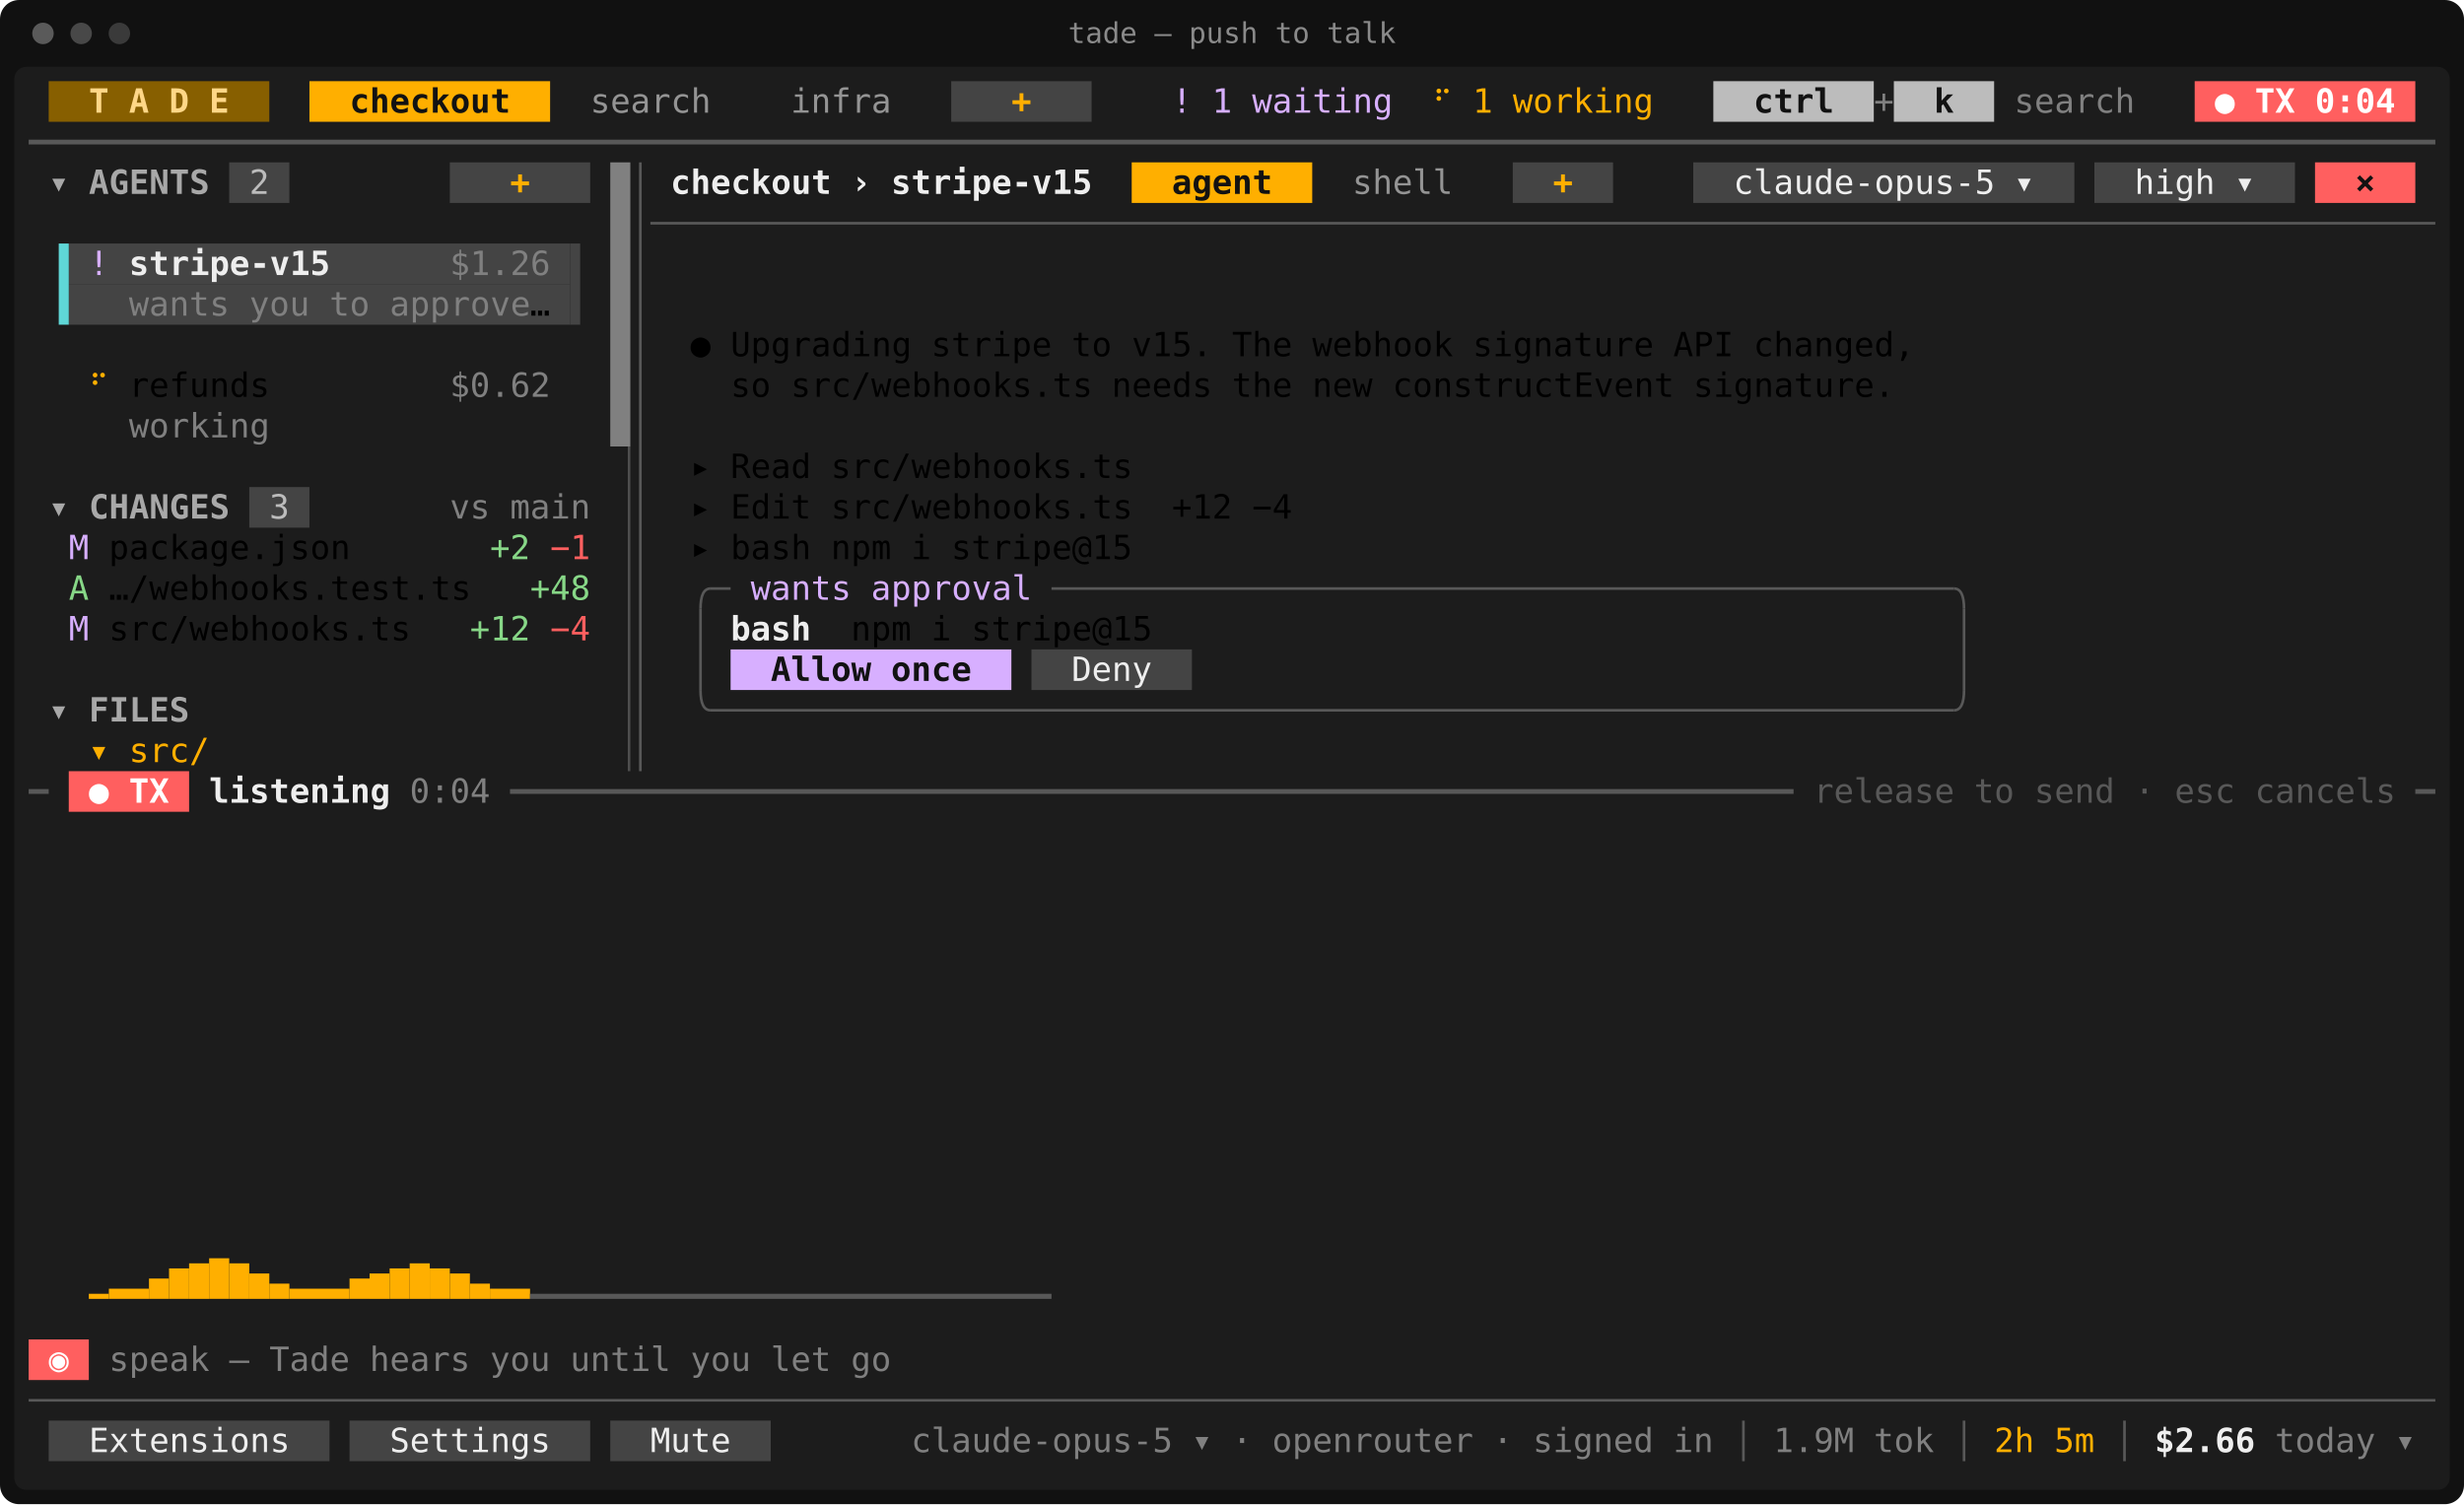
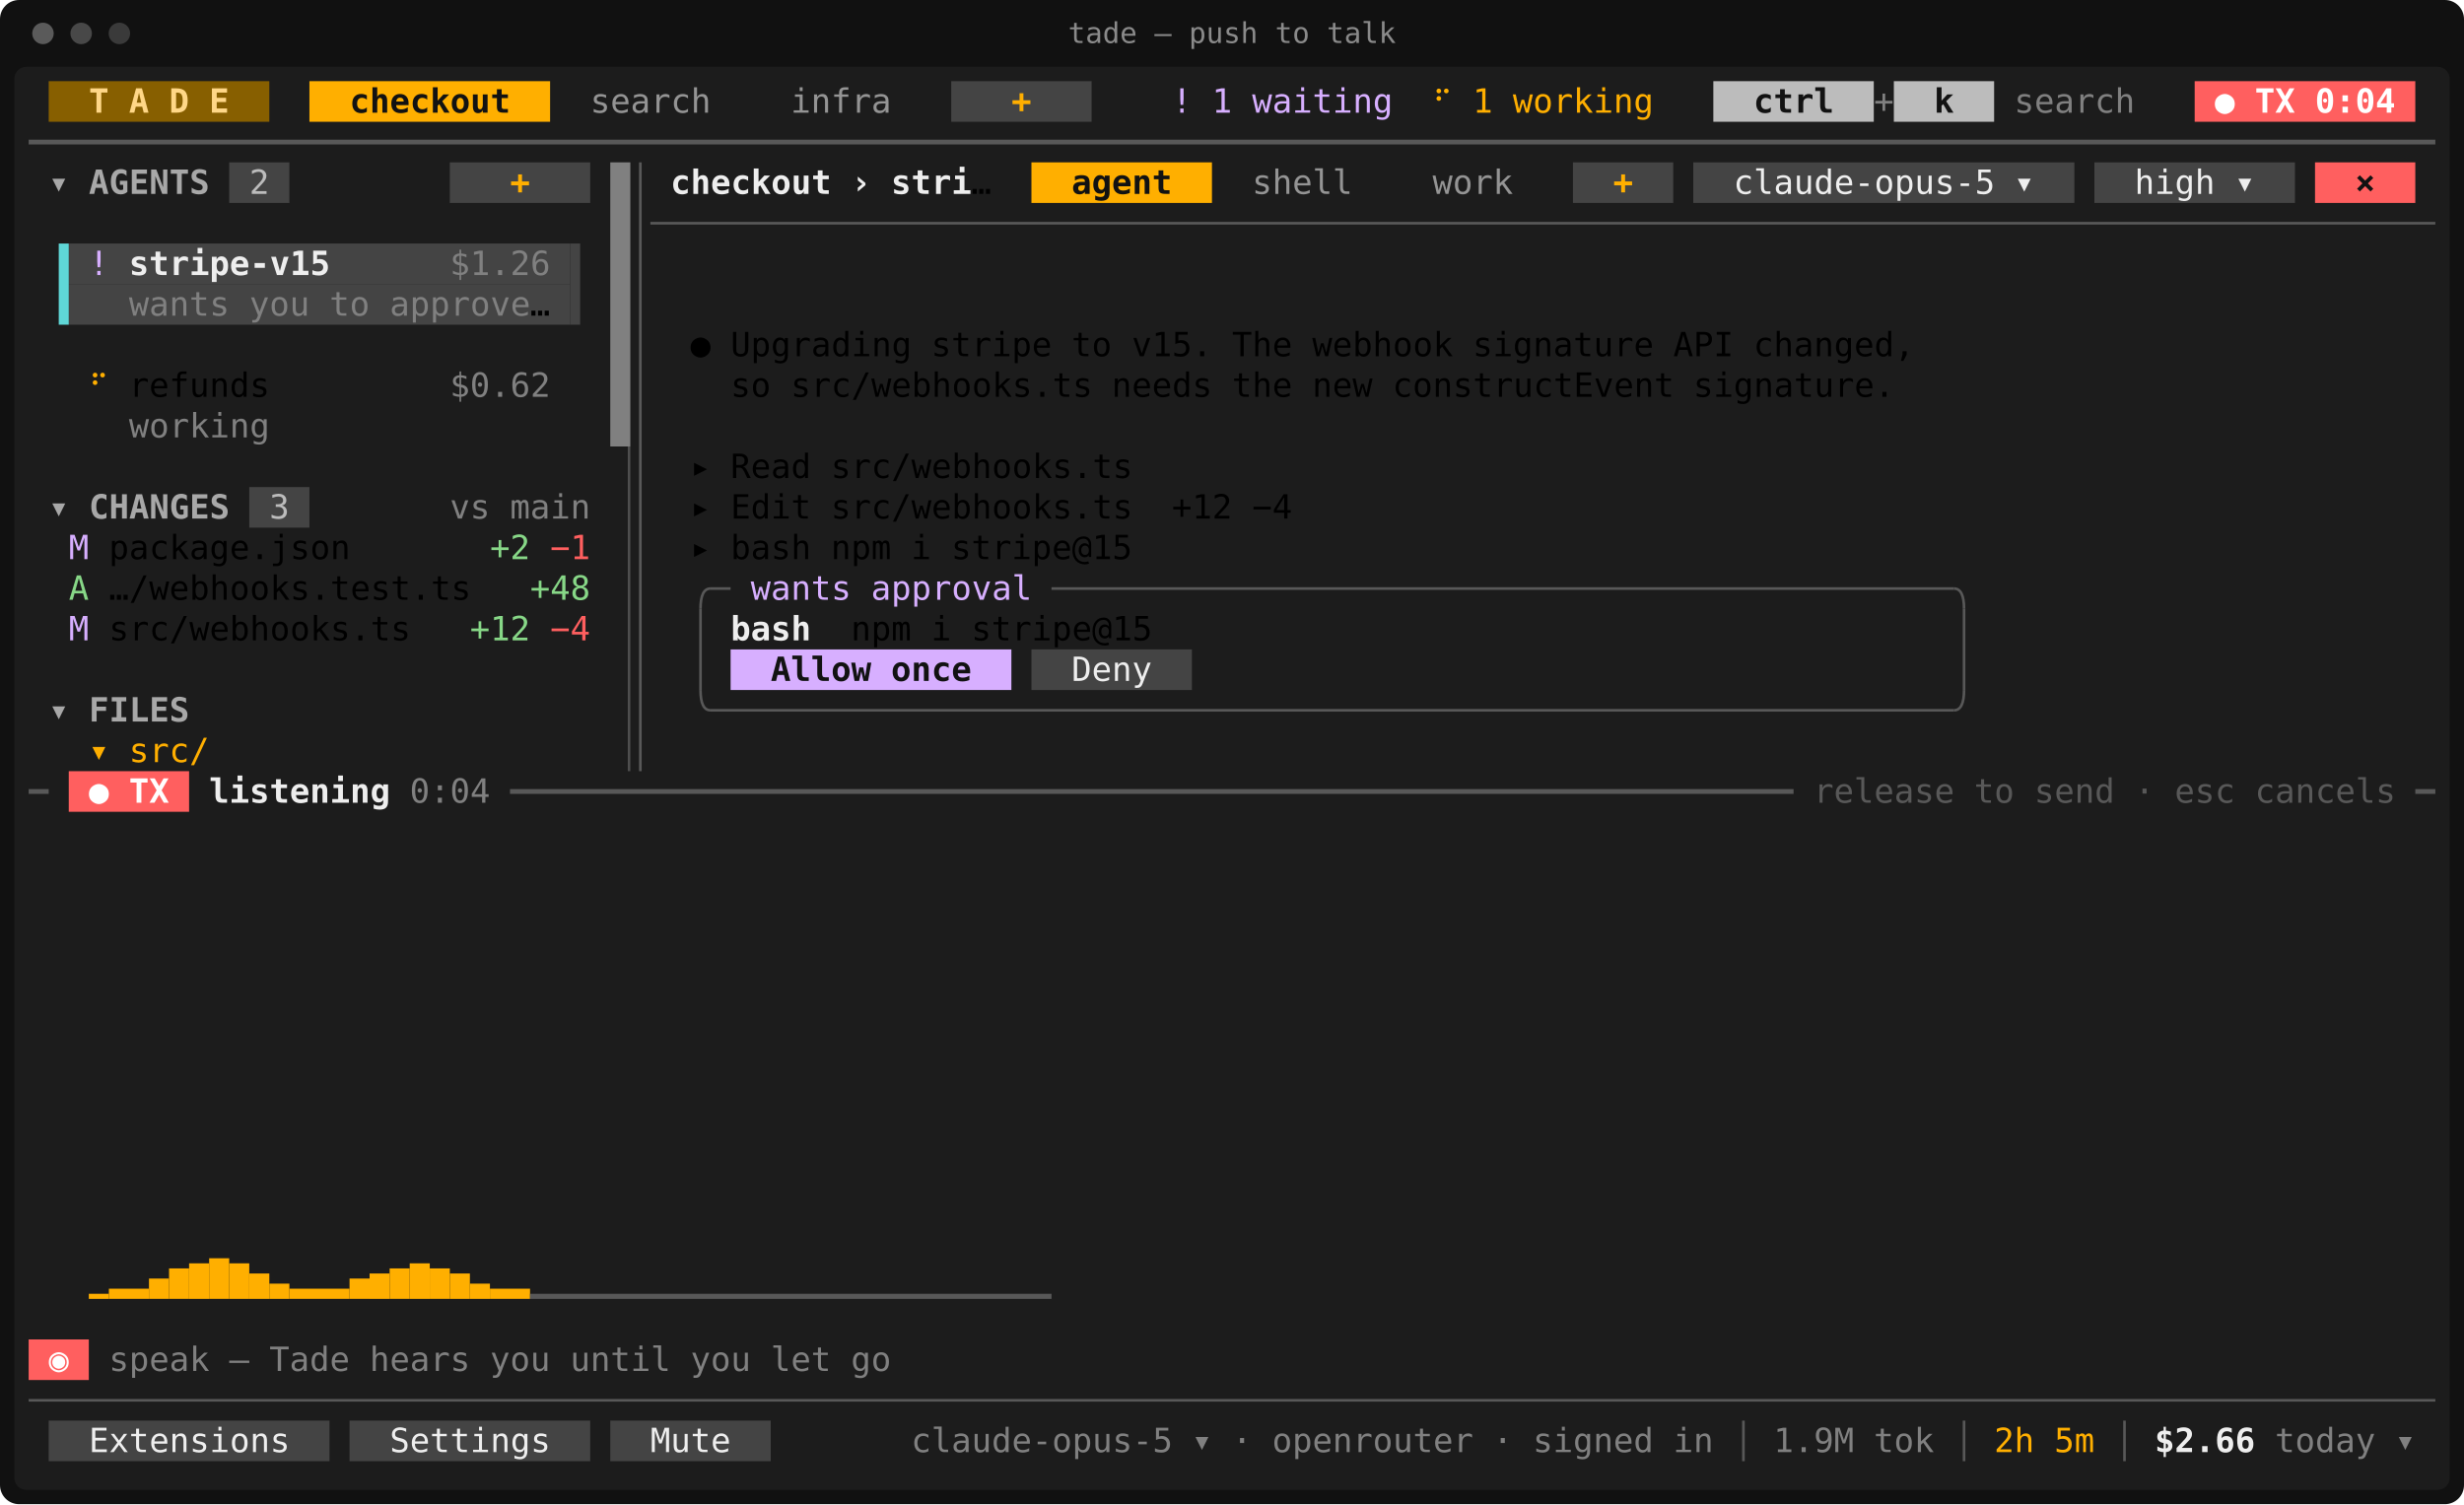
<svg xmlns="http://www.w3.org/2000/svg" viewBox="0 0 1032 630" width="1032" height="630" font-family="ui-monospace,SFMono-Regular,Menlo,Consolas,'DejaVu Sans Mono','Liberation Mono',monospace" font-size="14" role="img" aria-label="tade — push to talk">
  <rect width="1032" height="630" rx="8" fill="#111111" />
  <rect x="6" y="28" width="1020" height="596" rx="5" fill="#1c1c1c" />
  <circle cx="18" cy="14" r="4.5" fill="#5a5a5a" />
  <circle cx="34" cy="14" r="4.5" fill="#484848" />
  <circle cx="50" cy="14" r="4.5" fill="#3a3a3a" />
  <text x="516" y="18" fill="#8a8a8a" font-size="12" text-anchor="middle">tade — push to talk</text>
  <rect x="20.4" y="34" width="92.4" height="17" fill="rgb(135,95,0)" />
  <rect x="129.6" y="34" width="100.8" height="17" fill="rgb(255,175,0)" />
  <rect x="398.4" y="34" width="58.8" height="17" fill="rgb(68,68,68)" />
  <rect x="717.6" y="34" width="67.2" height="17" fill="rgb(188,188,188)" />
  <rect x="793.2" y="34" width="42" height="17" fill="rgb(188,188,188)" />
  <rect x="919.2" y="34" width="92.4" height="17" fill="rgb(255,95,95)" />
  <rect x="96" y="68" width="25.2" height="17" fill="rgb(68,68,68)" />
  <rect x="188.4" y="68" width="58.8" height="17" fill="rgb(68,68,68)" />
-   <rect x="474" y="68" width="75.6" height="17" fill="rgb(255,175,0)" />
-   <rect x="633.6" y="68" width="42" height="17" fill="rgb(68,68,68)" />
+   <rect x="432" y="68" width="75.6" height="17" fill="rgb(255,175,0)" />
+   <rect x="658.8" y="68" width="42" height="17" fill="rgb(68,68,68)" />
  <rect x="709.2" y="68" width="159.6" height="17" fill="rgb(68,68,68)" />
  <rect x="877.2" y="68" width="84" height="17" fill="rgb(68,68,68)" />
  <rect x="969.6" y="68" width="42" height="17" fill="rgb(255,95,95)" />
  <rect x="28.8" y="102" width="210" height="17" fill="rgb(68,68,68)" />
  <rect x="28.8" y="119" width="210" height="17" fill="rgb(68,68,68)" />
  <rect x="104.4" y="204" width="25.2" height="17" fill="rgb(68,68,68)" />
  <rect x="306" y="272" width="117.6" height="17" fill="rgb(215,175,255)" />
  <rect x="432" y="272" width="67.2" height="17" fill="rgb(68,68,68)" />
  <rect x="28.8" y="323" width="50.4" height="17" fill="rgb(255,95,95)" />
  <rect x="12" y="561" width="25.2" height="17" fill="rgb(255,95,95)" />
  <rect x="20.4" y="595" width="117.6" height="17" fill="rgb(68,68,68)" />
  <rect x="146.4" y="595" width="100.8" height="17" fill="rgb(68,68,68)" />
  <rect x="255.6" y="595" width="67.2" height="17" fill="rgb(68,68,68)" />
  <rect x="255.6" y="68" width="8.4" height="119" fill="rgb(128,128,128)" />
  <rect x="24.6" y="102" width="4.2" height="34" fill="rgb(95,215,215)" />
  <rect x="238.8" y="102" width="4.2" height="34" fill="rgb(68,68,68)" />
  <rect x="262.95" y="187" width="1.05" height="136" fill="rgb(78,78,78)" />
  <rect x="37.2" y="541.88" width="8.4" height="2.13" fill="rgb(255,175,0)" />
  <rect x="45.6" y="539.75" width="16.8" height="4.25" fill="rgb(255,175,0)" />
  <rect x="62.4" y="535.5" width="8.4" height="8.5" fill="rgb(255,175,0)" />
  <rect x="70.8" y="531.25" width="8.4" height="12.75" fill="rgb(255,175,0)" />
  <rect x="79.2" y="529.13" width="8.4" height="14.88" fill="rgb(255,175,0)" />
  <rect x="87.6" y="527" width="8.4" height="17" fill="rgb(255,175,0)" />
  <rect x="96" y="529.13" width="8.4" height="14.88" fill="rgb(255,175,0)" />
  <rect x="104.4" y="533.38" width="8.4" height="10.63" fill="rgb(255,175,0)" />
  <rect x="112.8" y="537.63" width="8.4" height="6.38" fill="rgb(255,175,0)" />
  <rect x="121.2" y="539.75" width="25.2" height="4.25" fill="rgb(255,175,0)" />
  <rect x="146.4" y="535.5" width="8.4" height="8.5" fill="rgb(255,175,0)" />
  <rect x="154.8" y="533.38" width="8.4" height="10.63" fill="rgb(255,175,0)" />
  <rect x="163.2" y="531.25" width="8.4" height="12.75" fill="rgb(255,175,0)" />
  <rect x="171.6" y="529.13" width="8.4" height="14.88" fill="rgb(255,175,0)" />
  <rect x="180" y="531.25" width="8.4" height="12.75" fill="rgb(255,175,0)" />
  <rect x="188.4" y="533.38" width="8.4" height="10.63" fill="rgb(255,175,0)" />
  <rect x="196.8" y="537.63" width="8.4" height="6.38" fill="rgb(255,175,0)" />
  <rect x="205.2" y="539.75" width="16.8" height="4.25" fill="rgb(255,175,0)" />
  <rect x="222" y="541.88" width="218.4" height="2.13" fill="rgb(88,88,88)" />
  <line x1="12" y1="59.5" x2="1020" y2="59.5" stroke="rgb(88,88,88)" stroke-width="2" />
  <line x1="268.2" y1="68" x2="268.2" y2="323" stroke="rgb(88,88,88)" stroke-width="1.1" />
  <line x1="272.4" y1="93.5" x2="1020" y2="93.5" stroke="rgb(88,88,88)" stroke-width="1.1" />
  <path d="M293.4 255Q293.4 246.5 297.6 246.5" fill="none" stroke="rgb(88,88,88)" stroke-width="1.1" />
  <line x1="297.6" y1="246.5" x2="306" y2="246.5" stroke="rgb(88,88,88)" stroke-width="1.1" />
  <line x1="440.4" y1="246.5" x2="818.4" y2="246.5" stroke="rgb(88,88,88)" stroke-width="1.1" />
  <path d="M822.6 255Q822.6 246.5 818.4 246.5" fill="none" stroke="rgb(88,88,88)" stroke-width="1.1" />
  <line x1="293.4" y1="255" x2="293.4" y2="289" stroke="rgb(88,88,88)" stroke-width="1.1" />
  <line x1="822.6" y1="255" x2="822.6" y2="289" stroke="rgb(88,88,88)" stroke-width="1.1" />
  <path d="M293.4 289Q293.4 297.5 297.6 297.5" fill="none" stroke="rgb(88,88,88)" stroke-width="1.1" />
  <line x1="297.6" y1="297.5" x2="818.4" y2="297.5" stroke="rgb(88,88,88)" stroke-width="1.1" />
  <path d="M822.6 289Q822.6 297.5 818.4 297.5" fill="none" stroke="rgb(88,88,88)" stroke-width="1.1" />
  <line x1="12" y1="331.5" x2="20.4" y2="331.5" stroke="rgb(88,88,88)" stroke-width="2" />
  <line x1="213.6" y1="331.5" x2="751.2" y2="331.5" stroke="rgb(88,88,88)" stroke-width="2" />
  <line x1="1011.6" y1="331.5" x2="1020" y2="331.5" stroke="rgb(88,88,88)" stroke-width="2" />
  <line x1="12" y1="586.5" x2="1020" y2="586.5" stroke="rgb(88,88,88)" stroke-width="1.1" />
  <line x1="730.2" y1="595" x2="730.2" y2="612" stroke="rgb(88,88,88)" stroke-width="1.1" />
  <line x1="822.6" y1="595" x2="822.6" y2="612" stroke="rgb(88,88,88)" stroke-width="1.1" />
  <line x1="889.8" y1="595" x2="889.8" y2="612" stroke="rgb(88,88,88)" stroke-width="1.1" />
  <text x="37.2" y="47.2" textLength="8.4" lengthAdjust="spacingAndGlyphs" fill="rgb(255,215,135)" font-weight="700">T</text>
  <text x="54" y="47.2" textLength="8.4" lengthAdjust="spacingAndGlyphs" fill="rgb(255,215,135)" font-weight="700">A</text>
  <text x="70.8" y="47.2" textLength="8.4" lengthAdjust="spacingAndGlyphs" fill="rgb(255,215,135)" font-weight="700">D</text>
  <text x="87.6" y="47.2" textLength="8.4" lengthAdjust="spacingAndGlyphs" fill="rgb(255,215,135)" font-weight="700">E</text>
  <text x="146.4" y="47.2" textLength="67.2" lengthAdjust="spacingAndGlyphs" fill="rgb(18,18,18)" font-weight="700">checkout</text>
  <text x="247.2" y="47.2" textLength="50.4" lengthAdjust="spacingAndGlyphs" fill="rgb(148,148,148)">search</text>
  <text x="331.2" y="47.2" textLength="42" lengthAdjust="spacingAndGlyphs" fill="rgb(148,148,148)">infra</text>
  <text x="423.6" y="47.2" textLength="8.4" lengthAdjust="spacingAndGlyphs" fill="rgb(255,175,0)" font-weight="700">+</text>
  <text x="490.8" y="47.2" textLength="8.4" lengthAdjust="spacingAndGlyphs" fill="rgb(215,175,255)">!</text>
  <text x="507.6" y="47.2" textLength="8.4" lengthAdjust="spacingAndGlyphs" fill="rgb(215,175,255)">1</text>
  <text x="524.4" y="47.2" textLength="58.8" lengthAdjust="spacingAndGlyphs" fill="rgb(215,175,255)">waiting</text>
  <text x="600" y="47.2" textLength="8.4" lengthAdjust="spacingAndGlyphs" fill="rgb(255,175,0)">⠋</text>
  <text x="616.8" y="47.2" textLength="8.4" lengthAdjust="spacingAndGlyphs" fill="rgb(255,175,0)">1</text>
  <text x="633.6" y="47.2" textLength="58.8" lengthAdjust="spacingAndGlyphs" fill="rgb(255,175,0)">working</text>
  <text x="734.4" y="47.2" textLength="33.6" lengthAdjust="spacingAndGlyphs" fill="rgb(18,18,18)" font-weight="700">ctrl</text>
  <text x="784.8" y="47.2" textLength="8.4" lengthAdjust="spacingAndGlyphs" fill="rgb(128,128,128)">+</text>
  <text x="810" y="47.2" textLength="8.4" lengthAdjust="spacingAndGlyphs" fill="rgb(18,18,18)" font-weight="700">k</text>
  <text x="843.6" y="47.2" textLength="50.4" lengthAdjust="spacingAndGlyphs" fill="rgb(128,128,128)">search</text>
  <text x="927.6" y="47.2" textLength="8.4" lengthAdjust="spacingAndGlyphs" fill="rgb(255,255,255)" font-weight="700">●</text>
  <text x="944.4" y="47.2" textLength="16.8" lengthAdjust="spacingAndGlyphs" fill="rgb(255,255,255)" font-weight="700">TX</text>
  <text x="969.6" y="47.2" textLength="33.6" lengthAdjust="spacingAndGlyphs" fill="rgb(255,255,255)" font-weight="700">0:04</text>
  <text x="20.4" y="81.2" textLength="8.4" lengthAdjust="spacingAndGlyphs" fill="rgb(168,168,168)" font-weight="700">▾</text>
  <text x="37.2" y="81.2" textLength="50.4" lengthAdjust="spacingAndGlyphs" fill="rgb(168,168,168)" font-weight="700">AGENTS</text>
  <text x="104.4" y="81.2" textLength="8.4" lengthAdjust="spacingAndGlyphs" fill="rgb(188,188,188)">2</text>
  <text x="213.6" y="81.2" textLength="8.4" lengthAdjust="spacingAndGlyphs" fill="rgb(255,175,0)" font-weight="700">+</text>
  <text x="280.8" y="81.2" textLength="67.2" lengthAdjust="spacingAndGlyphs" fill="rgb(238,238,238)" font-weight="700">checkout</text>
  <text x="356.4" y="81.2" textLength="8.4" lengthAdjust="spacingAndGlyphs" fill="rgb(238,238,238)" font-weight="700">›</text>
-   <text x="373.2" y="81.2" textLength="84" lengthAdjust="spacingAndGlyphs" fill="rgb(238,238,238)" font-weight="700">stripe-v15</text>
-   <text x="490.8" y="81.2" textLength="42" lengthAdjust="spacingAndGlyphs" fill="rgb(18,18,18)" font-weight="700">agent</text>
-   <text x="566.4" y="81.2" textLength="42" lengthAdjust="spacingAndGlyphs" fill="rgb(148,148,148)">shell</text>
-   <text x="650.4" y="81.2" textLength="8.4" lengthAdjust="spacingAndGlyphs" fill="rgb(255,175,0)" font-weight="700">+</text>
+   <text x="373.2" y="81.2" textLength="33.6" lengthAdjust="spacingAndGlyphs" fill="rgb(238,238,238)" font-weight="700">stri</text>
+   <text x="406.8" y="81.2" textLength="8.4" lengthAdjust="spacingAndGlyphs">…</text>
+   <text x="448.8" y="81.2" textLength="42" lengthAdjust="spacingAndGlyphs" fill="rgb(18,18,18)" font-weight="700">agent</text>
+   <text x="524.4" y="81.2" textLength="42" lengthAdjust="spacingAndGlyphs" fill="rgb(148,148,148)">shell</text>
+   <text x="600" y="81.2" textLength="33.6" lengthAdjust="spacingAndGlyphs" fill="rgb(148,148,148)">work</text>
+   <text x="675.6" y="81.2" textLength="8.4" lengthAdjust="spacingAndGlyphs" fill="rgb(255,175,0)" font-weight="700">+</text>
  <text x="726" y="81.2" textLength="109.2" lengthAdjust="spacingAndGlyphs" fill="rgb(238,238,238)">claude-opus-5</text>
  <text x="843.6" y="81.2" textLength="8.4" lengthAdjust="spacingAndGlyphs" fill="rgb(238,238,238)">▾</text>
  <text x="894" y="81.2" textLength="33.6" lengthAdjust="spacingAndGlyphs" fill="rgb(238,238,238)">high</text>
  <text x="936" y="81.2" textLength="8.4" lengthAdjust="spacingAndGlyphs" fill="rgb(238,238,238)">▾</text>
  <text x="986.4" y="81.2" textLength="8.4" lengthAdjust="spacingAndGlyphs" fill="rgb(18,18,18)" font-weight="700">×</text>
  <text x="37.2" y="115.2" textLength="8.4" lengthAdjust="spacingAndGlyphs" fill="rgb(215,175,255)">!</text>
  <text x="54" y="115.2" textLength="84" lengthAdjust="spacingAndGlyphs" fill="rgb(238,238,238)" font-weight="700">stripe-v15</text>
  <text x="188.4" y="115.2" textLength="42" lengthAdjust="spacingAndGlyphs" fill="rgb(128,128,128)">$1.26</text>
  <text x="54" y="132.2" textLength="42" lengthAdjust="spacingAndGlyphs" fill="rgb(128,128,128)">wants</text>
  <text x="104.4" y="132.2" textLength="25.2" lengthAdjust="spacingAndGlyphs" fill="rgb(128,128,128)">you</text>
  <text x="138" y="132.2" textLength="16.8" lengthAdjust="spacingAndGlyphs" fill="rgb(128,128,128)">to</text>
  <text x="163.2" y="132.2" textLength="58.8" lengthAdjust="spacingAndGlyphs" fill="rgb(128,128,128)">approve</text>
  <text x="222" y="132.2" textLength="8.4" lengthAdjust="spacingAndGlyphs">…</text>
  <text x="289.2" y="149.2" textLength="8.4" lengthAdjust="spacingAndGlyphs">●</text>
  <text x="306" y="149.2" textLength="75.6" lengthAdjust="spacingAndGlyphs">Upgrading</text>
  <text x="390" y="149.2" textLength="50.4" lengthAdjust="spacingAndGlyphs">stripe</text>
  <text x="448.8" y="149.2" textLength="16.8" lengthAdjust="spacingAndGlyphs">to</text>
  <text x="474" y="149.2" textLength="33.6" lengthAdjust="spacingAndGlyphs">v15.</text>
  <text x="516" y="149.2" textLength="25.2" lengthAdjust="spacingAndGlyphs">The</text>
  <text x="549.6" y="149.2" textLength="58.8" lengthAdjust="spacingAndGlyphs">webhook</text>
  <text x="616.8" y="149.2" textLength="75.6" lengthAdjust="spacingAndGlyphs">signature</text>
  <text x="700.8" y="149.2" textLength="25.2" lengthAdjust="spacingAndGlyphs">API</text>
  <text x="734.4" y="149.2" textLength="67.2" lengthAdjust="spacingAndGlyphs">changed,</text>
  <text x="37.2" y="166.2" textLength="8.4" lengthAdjust="spacingAndGlyphs" fill="rgb(255,175,0)">⠋</text>
  <text x="54" y="166.2" textLength="58.8" lengthAdjust="spacingAndGlyphs">refunds</text>
  <text x="188.4" y="166.2" textLength="42" lengthAdjust="spacingAndGlyphs" fill="rgb(128,128,128)">$0.62</text>
  <text x="306" y="166.2" textLength="16.8" lengthAdjust="spacingAndGlyphs">so</text>
  <text x="331.2" y="166.2" textLength="126" lengthAdjust="spacingAndGlyphs">src/webhooks.ts</text>
  <text x="465.6" y="166.2" textLength="42" lengthAdjust="spacingAndGlyphs">needs</text>
  <text x="516" y="166.2" textLength="25.2" lengthAdjust="spacingAndGlyphs">the</text>
  <text x="549.6" y="166.2" textLength="25.2" lengthAdjust="spacingAndGlyphs">new</text>
  <text x="583.2" y="166.2" textLength="117.6" lengthAdjust="spacingAndGlyphs">constructEvent</text>
  <text x="709.2" y="166.2" textLength="84" lengthAdjust="spacingAndGlyphs">signature.</text>
  <text x="54" y="183.2" textLength="58.8" lengthAdjust="spacingAndGlyphs" fill="rgb(128,128,128)">working</text>
  <text x="289.2" y="200.2" textLength="8.4" lengthAdjust="spacingAndGlyphs">▸</text>
  <text x="306" y="200.2" textLength="33.6" lengthAdjust="spacingAndGlyphs">Read</text>
  <text x="348" y="200.2" textLength="126" lengthAdjust="spacingAndGlyphs">src/webhooks.ts</text>
  <text x="20.4" y="217.2" textLength="8.4" lengthAdjust="spacingAndGlyphs" fill="rgb(168,168,168)" font-weight="700">▾</text>
  <text x="37.2" y="217.2" textLength="58.8" lengthAdjust="spacingAndGlyphs" fill="rgb(168,168,168)" font-weight="700">CHANGES</text>
  <text x="112.8" y="217.2" textLength="8.4" lengthAdjust="spacingAndGlyphs" fill="rgb(188,188,188)">3</text>
  <text x="188.4" y="217.2" textLength="16.8" lengthAdjust="spacingAndGlyphs" fill="rgb(128,128,128)">vs</text>
  <text x="213.6" y="217.2" textLength="33.6" lengthAdjust="spacingAndGlyphs" fill="rgb(128,128,128)">main</text>
  <text x="289.2" y="217.2" textLength="8.4" lengthAdjust="spacingAndGlyphs">▸</text>
  <text x="306" y="217.2" textLength="33.6" lengthAdjust="spacingAndGlyphs">Edit</text>
  <text x="348" y="217.2" textLength="126" lengthAdjust="spacingAndGlyphs">src/webhooks.ts</text>
  <text x="490.8" y="217.2" textLength="25.2" lengthAdjust="spacingAndGlyphs">+12</text>
  <text x="524.4" y="217.2" textLength="16.8" lengthAdjust="spacingAndGlyphs">−4</text>
  <text x="28.8" y="234.2" textLength="8.4" lengthAdjust="spacingAndGlyphs" fill="rgb(215,175,255)">M</text>
  <text x="45.6" y="234.2" textLength="100.8" lengthAdjust="spacingAndGlyphs">package.json</text>
  <text x="205.2" y="234.2" textLength="16.8" lengthAdjust="spacingAndGlyphs" fill="rgb(135,215,135)">+2</text>
  <text x="230.4" y="234.2" textLength="16.8" lengthAdjust="spacingAndGlyphs" fill="rgb(255,95,95)">−1</text>
  <text x="289.2" y="234.2" textLength="8.4" lengthAdjust="spacingAndGlyphs">▸</text>
  <text x="306" y="234.2" textLength="33.6" lengthAdjust="spacingAndGlyphs">bash</text>
  <text x="348" y="234.2" textLength="25.2" lengthAdjust="spacingAndGlyphs">npm</text>
  <text x="381.6" y="234.2" textLength="8.4" lengthAdjust="spacingAndGlyphs">i</text>
  <text x="398.4" y="234.2" textLength="75.6" lengthAdjust="spacingAndGlyphs">stripe@15</text>
  <text x="28.8" y="251.2" textLength="8.4" lengthAdjust="spacingAndGlyphs" fill="rgb(135,215,135)">A</text>
  <text x="45.6" y="251.2" textLength="151.2" lengthAdjust="spacingAndGlyphs">…/webhooks.test.ts</text>
  <text x="222" y="251.2" textLength="25.2" lengthAdjust="spacingAndGlyphs" fill="rgb(135,215,135)">+48</text>
  <text x="314.4" y="251.2" textLength="42" lengthAdjust="spacingAndGlyphs" fill="rgb(215,175,255)">wants</text>
  <text x="364.8" y="251.2" textLength="67.2" lengthAdjust="spacingAndGlyphs" fill="rgb(215,175,255)">approval</text>
  <text x="28.8" y="268.2" textLength="8.4" lengthAdjust="spacingAndGlyphs" fill="rgb(215,175,255)">M</text>
  <text x="45.6" y="268.2" textLength="126" lengthAdjust="spacingAndGlyphs">src/webhooks.ts</text>
  <text x="196.8" y="268.2" textLength="25.2" lengthAdjust="spacingAndGlyphs" fill="rgb(135,215,135)">+12</text>
  <text x="230.4" y="268.2" textLength="16.8" lengthAdjust="spacingAndGlyphs" fill="rgb(255,95,95)">−4</text>
  <text x="306" y="268.2" textLength="33.6" lengthAdjust="spacingAndGlyphs" fill="rgb(238,238,238)" font-weight="700">bash</text>
  <text x="356.4" y="268.2" textLength="25.2" lengthAdjust="spacingAndGlyphs">npm</text>
  <text x="390" y="268.2" textLength="8.4" lengthAdjust="spacingAndGlyphs">i</text>
  <text x="406.8" y="268.2" textLength="75.6" lengthAdjust="spacingAndGlyphs">stripe@15</text>
  <text x="322.8" y="285.2" textLength="42" lengthAdjust="spacingAndGlyphs" fill="rgb(18,18,18)" font-weight="700">Allow</text>
  <text x="373.2" y="285.2" textLength="33.6" lengthAdjust="spacingAndGlyphs" fill="rgb(18,18,18)" font-weight="700">once</text>
  <text x="448.8" y="285.2" textLength="33.6" lengthAdjust="spacingAndGlyphs" fill="rgb(238,238,238)">Deny</text>
  <text x="20.4" y="302.2" textLength="8.4" lengthAdjust="spacingAndGlyphs" fill="rgb(168,168,168)" font-weight="700">▾</text>
  <text x="37.2" y="302.2" textLength="42" lengthAdjust="spacingAndGlyphs" fill="rgb(168,168,168)" font-weight="700">FILES</text>
  <text x="37.2" y="319.2" textLength="8.4" lengthAdjust="spacingAndGlyphs" fill="rgb(255,175,0)">▾</text>
  <text x="54" y="319.2" textLength="33.6" lengthAdjust="spacingAndGlyphs" fill="rgb(255,175,0)">src/</text>
  <text x="37.2" y="336.2" textLength="8.4" lengthAdjust="spacingAndGlyphs" fill="rgb(255,255,255)" font-weight="700">●</text>
  <text x="54" y="336.2" textLength="16.8" lengthAdjust="spacingAndGlyphs" fill="rgb(255,255,255)" font-weight="700">TX</text>
  <text x="87.6" y="336.2" textLength="75.6" lengthAdjust="spacingAndGlyphs" fill="rgb(238,238,238)" font-weight="700">listening</text>
  <text x="171.6" y="336.2" textLength="33.6" lengthAdjust="spacingAndGlyphs" fill="rgb(128,128,128)">0:04</text>
  <text x="759.6" y="336.2" textLength="58.8" lengthAdjust="spacingAndGlyphs" fill="rgb(88,88,88)">release</text>
  <text x="826.8" y="336.2" textLength="16.8" lengthAdjust="spacingAndGlyphs" fill="rgb(88,88,88)">to</text>
  <text x="852" y="336.2" textLength="33.6" lengthAdjust="spacingAndGlyphs" fill="rgb(88,88,88)">send</text>
  <text x="894" y="336.2" textLength="8.4" lengthAdjust="spacingAndGlyphs" fill="rgb(88,88,88)">·</text>
  <text x="910.8" y="336.2" textLength="25.2" lengthAdjust="spacingAndGlyphs" fill="rgb(88,88,88)">esc</text>
  <text x="944.4" y="336.2" textLength="58.8" lengthAdjust="spacingAndGlyphs" fill="rgb(88,88,88)">cancels</text>
  <text x="20.4" y="574.2" textLength="8.4" lengthAdjust="spacingAndGlyphs" fill="rgb(255,255,255)" font-weight="700">◉</text>
  <text x="45.6" y="574.2" textLength="42" lengthAdjust="spacingAndGlyphs" fill="rgb(128,128,128)">speak</text>
  <text x="96" y="574.2" textLength="8.4" lengthAdjust="spacingAndGlyphs" fill="rgb(128,128,128)">—</text>
  <text x="112.8" y="574.2" textLength="33.6" lengthAdjust="spacingAndGlyphs" fill="rgb(128,128,128)">Tade</text>
  <text x="154.8" y="574.2" textLength="42" lengthAdjust="spacingAndGlyphs" fill="rgb(128,128,128)">hears</text>
  <text x="205.2" y="574.2" textLength="25.2" lengthAdjust="spacingAndGlyphs" fill="rgb(128,128,128)">you</text>
  <text x="238.8" y="574.2" textLength="42" lengthAdjust="spacingAndGlyphs" fill="rgb(128,128,128)">until</text>
  <text x="289.2" y="574.2" textLength="25.2" lengthAdjust="spacingAndGlyphs" fill="rgb(128,128,128)">you</text>
  <text x="322.8" y="574.2" textLength="25.2" lengthAdjust="spacingAndGlyphs" fill="rgb(128,128,128)">let</text>
  <text x="356.4" y="574.2" textLength="16.8" lengthAdjust="spacingAndGlyphs" fill="rgb(128,128,128)">go</text>
  <text x="37.2" y="608.2" textLength="84" lengthAdjust="spacingAndGlyphs" fill="rgb(238,238,238)">Extensions</text>
  <text x="163.2" y="608.2" textLength="67.2" lengthAdjust="spacingAndGlyphs" fill="rgb(238,238,238)">Settings</text>
  <text x="272.4" y="608.2" textLength="33.6" lengthAdjust="spacingAndGlyphs" fill="rgb(238,238,238)">Mute</text>
  <text x="381.6" y="608.2" textLength="109.2" lengthAdjust="spacingAndGlyphs" fill="rgb(128,128,128)">claude-opus-5</text>
  <text x="499.2" y="608.2" textLength="8.4" lengthAdjust="spacingAndGlyphs" fill="rgb(128,128,128)">▾</text>
  <text x="516" y="608.2" textLength="8.4" lengthAdjust="spacingAndGlyphs" fill="rgb(128,128,128)">·</text>
  <text x="532.8" y="608.2" textLength="84" lengthAdjust="spacingAndGlyphs" fill="rgb(128,128,128)">openrouter</text>
  <text x="625.2" y="608.2" textLength="8.4" lengthAdjust="spacingAndGlyphs" fill="rgb(128,128,128)">·</text>
  <text x="642" y="608.2" textLength="50.4" lengthAdjust="spacingAndGlyphs" fill="rgb(128,128,128)">signed</text>
  <text x="700.8" y="608.2" textLength="16.8" lengthAdjust="spacingAndGlyphs" fill="rgb(128,128,128)">in</text>
  <text x="742.8" y="608.2" textLength="33.6" lengthAdjust="spacingAndGlyphs" fill="rgb(128,128,128)">1.9M</text>
  <text x="784.8" y="608.2" textLength="25.2" lengthAdjust="spacingAndGlyphs" fill="rgb(128,128,128)">tok</text>
  <text x="835.2" y="608.2" textLength="16.8" lengthAdjust="spacingAndGlyphs" fill="rgb(255,175,0)">2h</text>
  <text x="860.4" y="608.2" textLength="16.8" lengthAdjust="spacingAndGlyphs" fill="rgb(255,175,0)">5m</text>
  <text x="902.4" y="608.2" textLength="42" lengthAdjust="spacingAndGlyphs" fill="rgb(238,238,238)" font-weight="700">$2.66</text>
  <text x="952.8" y="608.2" textLength="42" lengthAdjust="spacingAndGlyphs" fill="rgb(128,128,128)">today</text>
  <text x="1003.2" y="608.2" textLength="8.4" lengthAdjust="spacingAndGlyphs" fill="rgb(128,128,128)">▾</text>
</svg>
